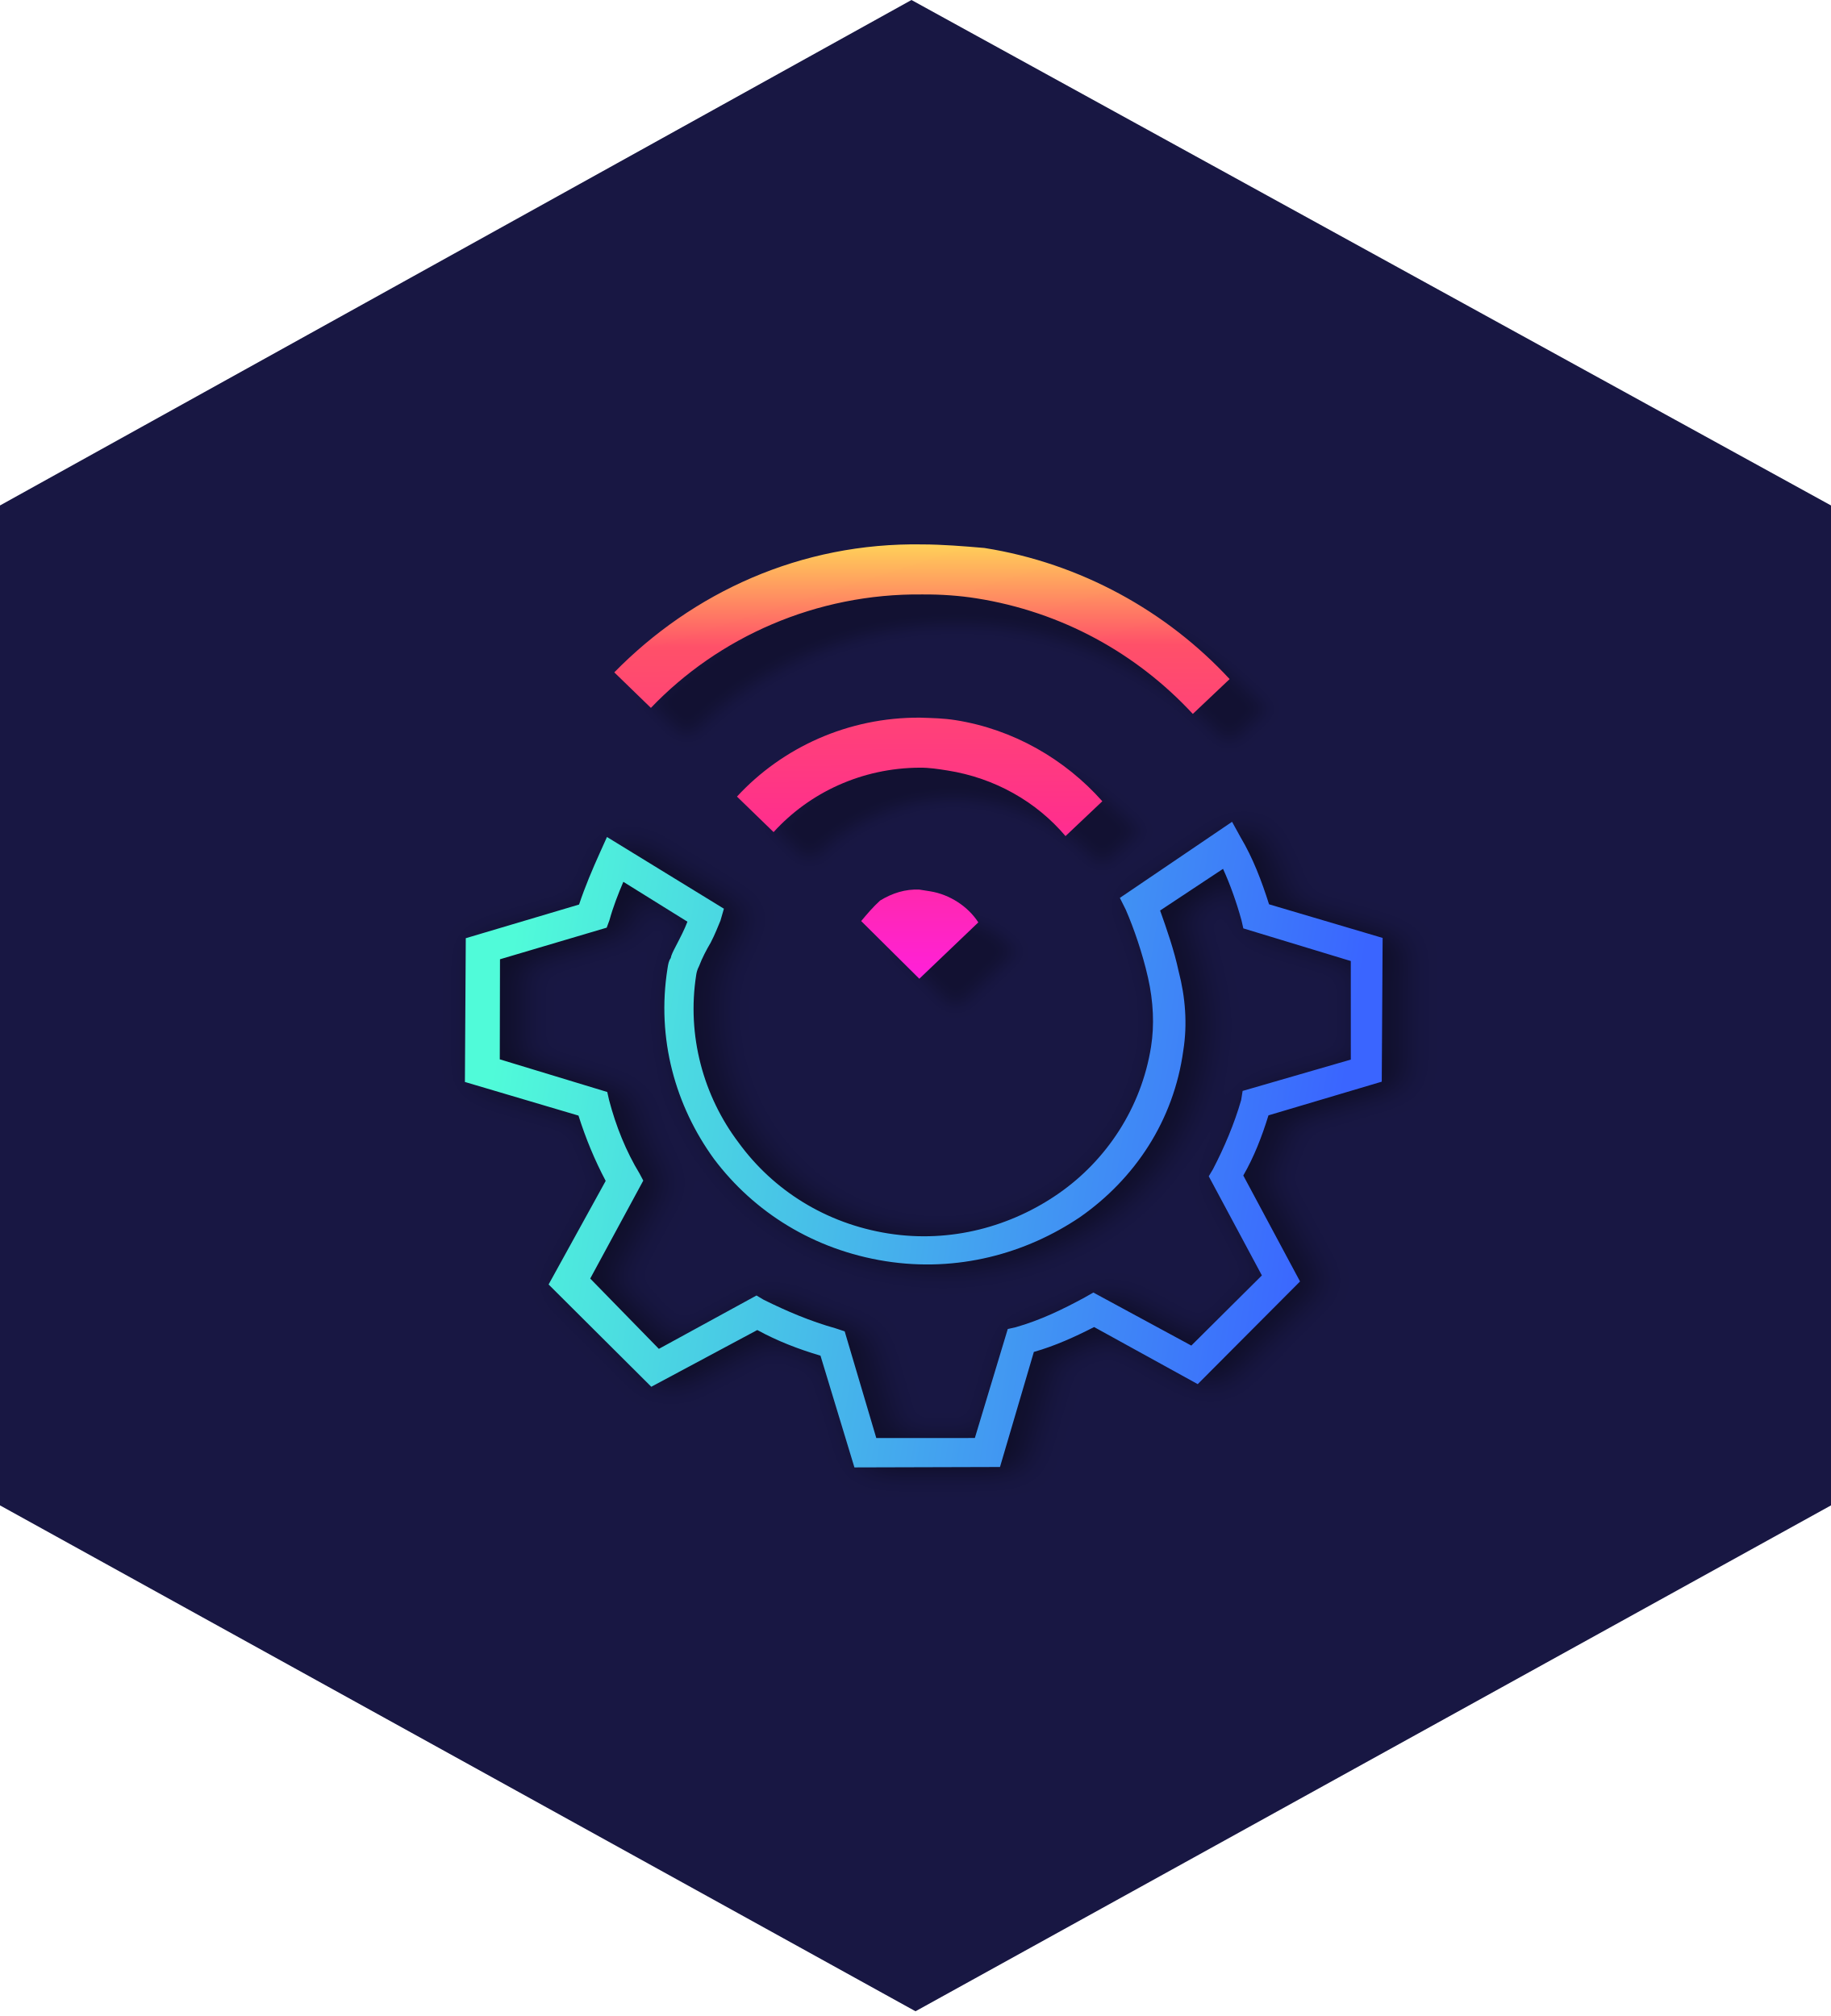
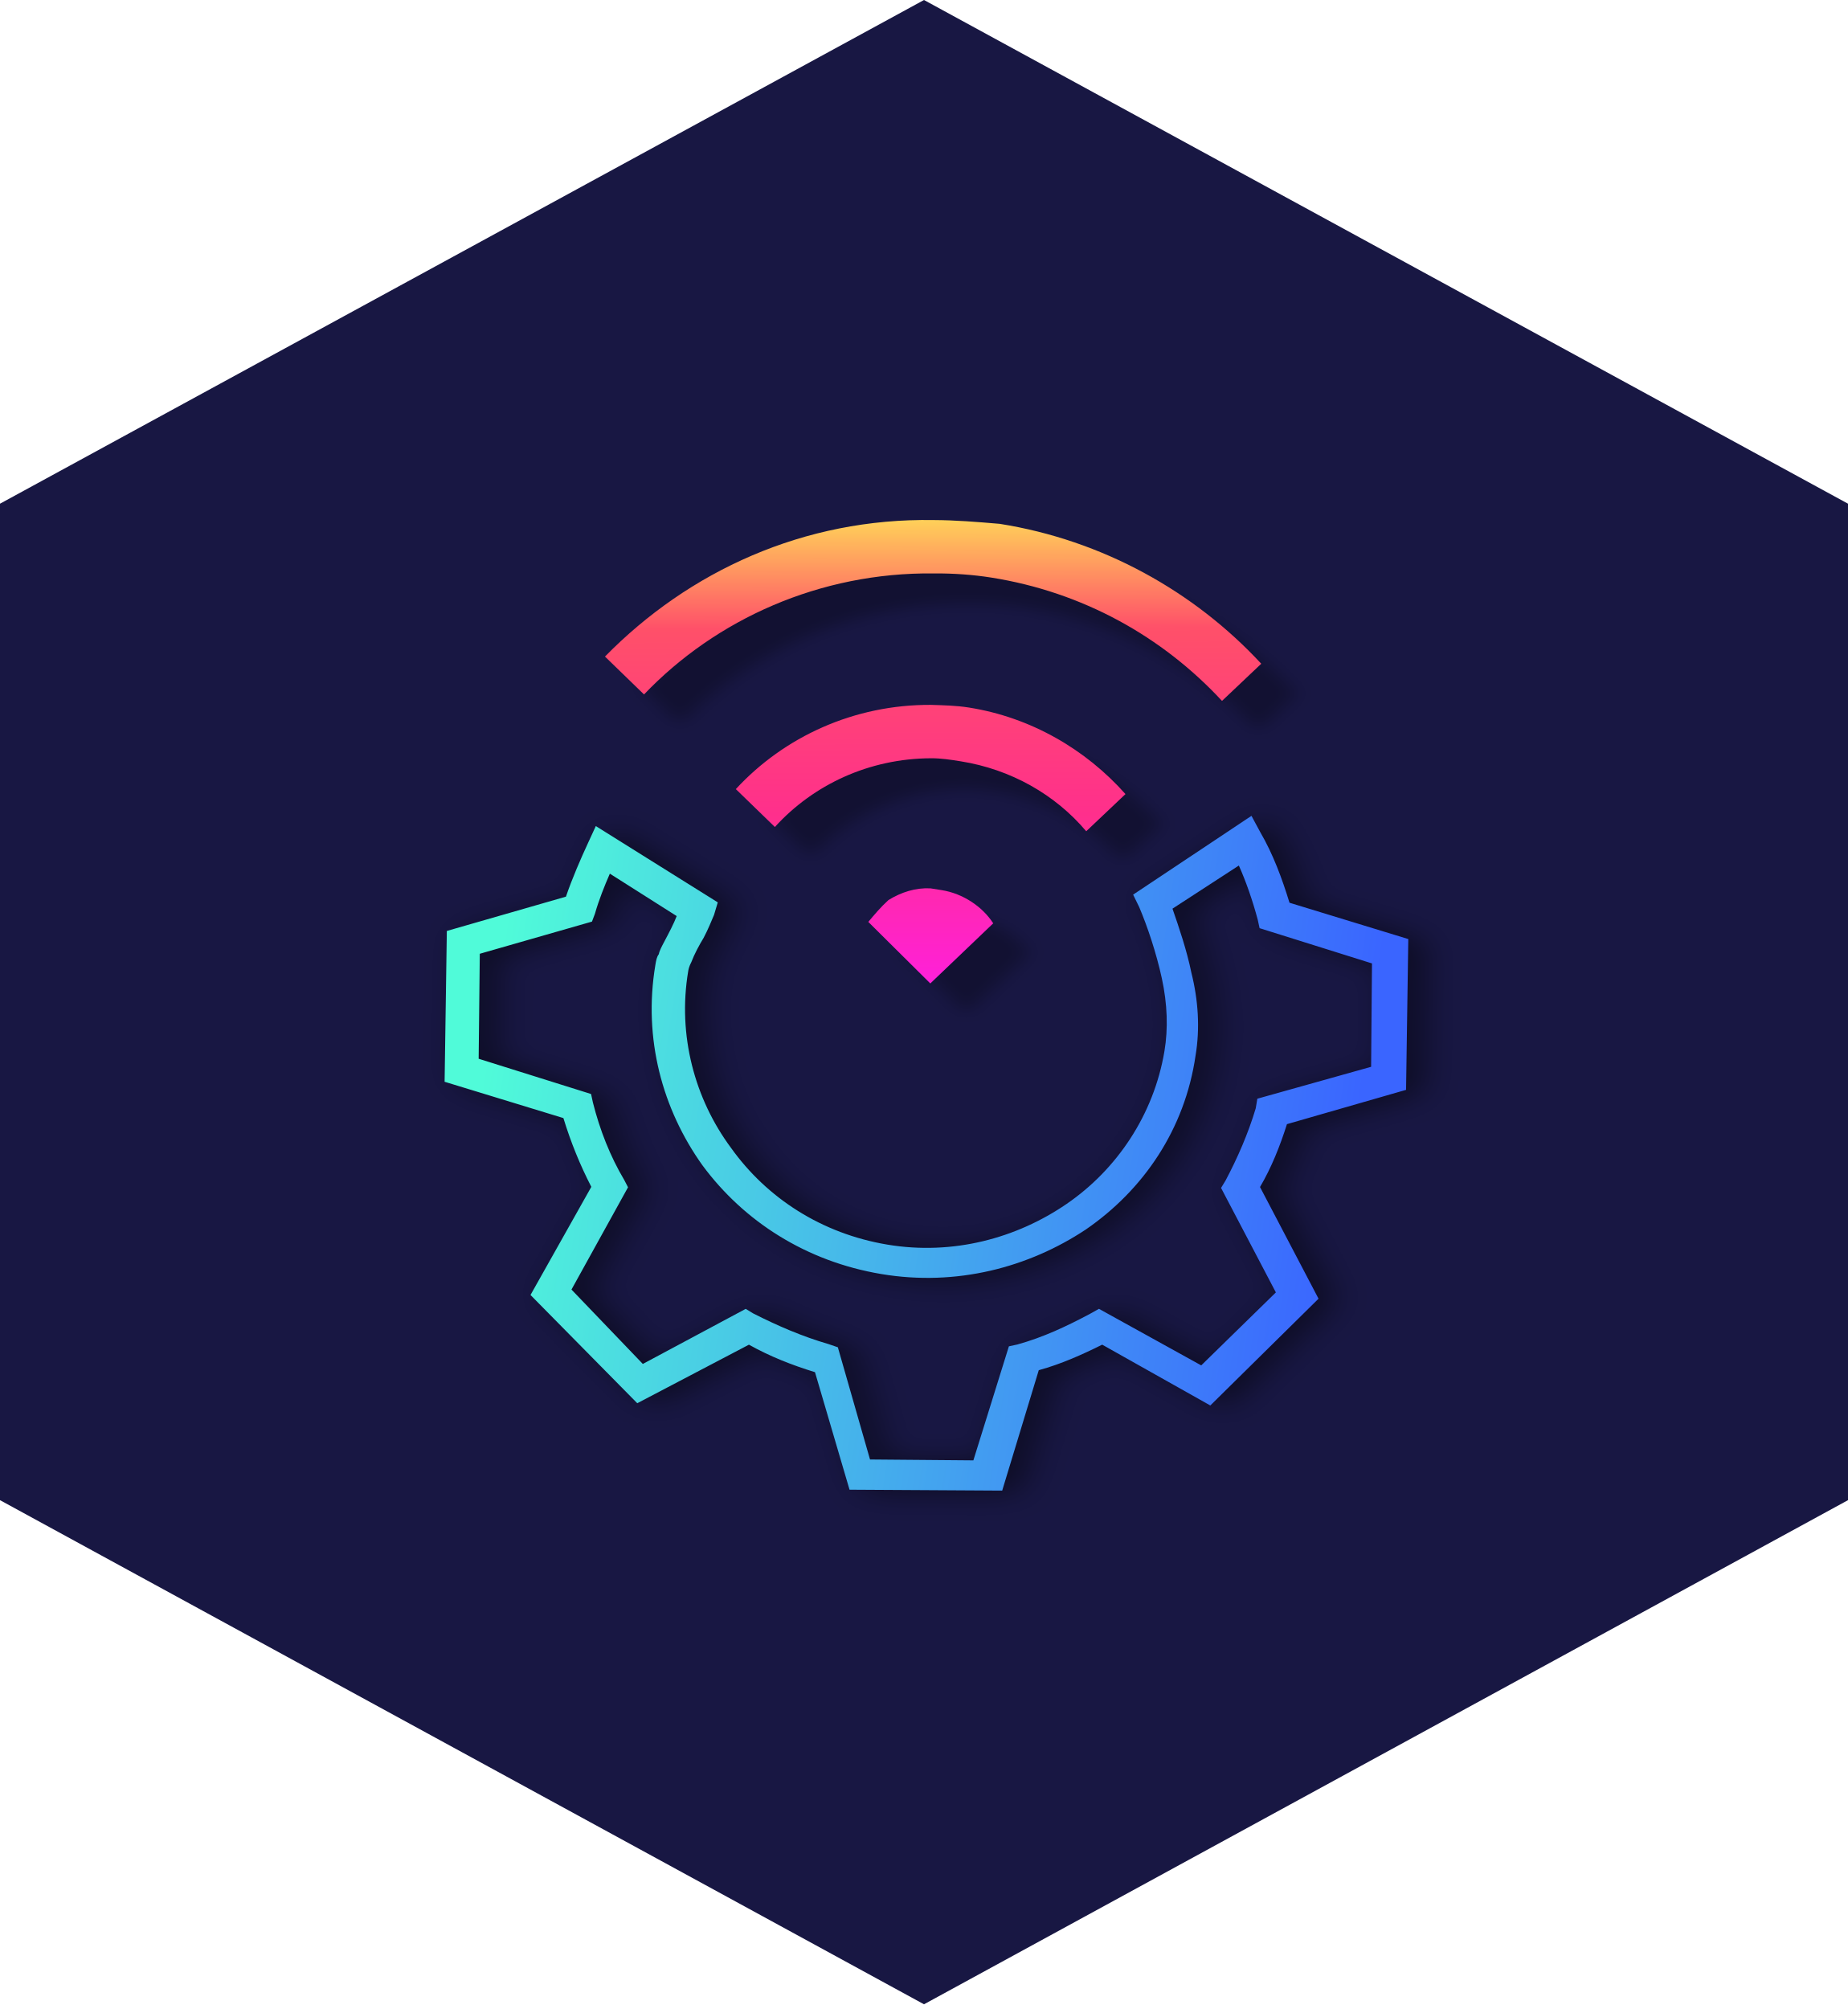
- <svg xmlns="http://www.w3.org/2000/svg" xmlns:xlink="http://www.w3.org/1999/xlink" width="227px" height="250px" viewBox="0 0 227 250" version="1.1">
+ <svg xmlns="http://www.w3.org/2000/svg" xmlns:xlink="http://www.w3.org/1999/xlink" width="230px" height="250px" viewBox="0 0 230 250" version="1.1">
  <defs>
    <linearGradient x1="50%" y1="5.351%" x2="50%" y2="95.813%" id="linearGradient-1">
      <stop stop-color="#50FBD9" offset="0%" />
      <stop stop-color="#3A65FF" offset="100%" />
    </linearGradient>
-     <path d="M142.671,162.04 C140.564,163.381 137.69,164.914 134.817,166.063 C131.943,167.213 129.07,167.787 126.388,167.787 C118.725,167.787 111.637,164.531 106.656,159.358 C101.675,154.186 98.418,147.098 98.418,139.243 C98.418,131.389 101.483,124.3 106.656,119.128 C111.637,113.956 118.725,110.699 126.388,110.699 C126.579,110.699 126.962,110.699 127.537,110.89 C128.495,111.082 129.644,111.465 130.602,111.848 C131.752,112.231 132.709,112.423 133.476,112.615 L135.008,112.806 L141.522,97.097 L139.415,96.522 C137.307,95.948 135.008,95.373 132.709,94.99 L126.388,81.771 L108.763,84.453 L106.847,99.013 C104.165,100.354 101.675,101.886 99.376,103.611 L85.583,98.63 L75.046,113.189 L84.05,125.067 C83.092,127.749 82.517,130.431 82.134,133.304 L69.107,139.626 L71.981,157.443 L86.732,159.358 C87.882,161.849 89.414,164.148 90.947,166.255 L85.966,180.048 L100.525,190.585 L112.403,181.581 C114.893,182.539 117.575,183.113 120.257,183.496 L126.579,196.715 L144.204,194.033 L146.12,179.473 C148.802,178.132 151.484,176.6 153.782,174.684 L155.507,173.343 L144.012,161.082 L142.671,162.04 Z M143.629,176.408 L142.671,176.791 L140.756,190.585 L128.686,192.5 L122.748,179.857 L121.598,179.857 C118.533,179.473 115.468,178.707 112.594,177.749 L111.637,177.366 L100.525,185.795 L90.564,178.516 L95.161,165.489 L94.395,164.531 C92.479,162.04 90.755,159.55 89.414,156.676 L89.031,155.718 L75.046,153.803 L73.13,141.734 L85.583,135.795 L85.774,134.645 C86.157,131.389 86.924,128.323 87.882,125.258 L88.265,124.3 L79.835,113.381 L87.115,103.611 L100.142,108.208 L100.908,107.634 C103.399,105.526 106.272,103.802 109.338,102.461 L110.295,102.078 L112.211,88.285 L124.472,86.369 L130.411,98.821 L131.368,99.013 C133.093,99.204 134.817,99.588 136.349,99.971 L132.709,108.592 C131.752,108.4 130.602,108.017 129.453,107.634 C128.878,107.442 128.303,107.251 127.92,107.251 C127.537,107.059 127.154,107.059 126.579,107.059 C117.767,107.059 109.912,110.699 104.165,116.446 C98.418,122.385 94.97,130.431 94.97,139.435 C94.97,148.439 98.61,156.485 104.165,162.423 C109.912,168.362 117.767,172.002 126.579,171.81 C129.836,171.81 133.093,171.044 136.158,169.703 C138.648,168.745 141.139,167.404 143.246,166.255 L149.568,173.151 C147.844,174.301 145.736,175.45 143.629,176.408 Z" id="path-2" />
+     <path d="M97.965,77.419 C95.71,78.772 92.644,80.306 89.588,81.436 C86.532,82.567 83.492,83.093 80.669,83.019 C72.604,82.807 65.234,79.185 60.135,73.604 C55.035,68.023 51.803,60.473 52.02,52.207 C52.236,43.941 55.657,36.565 61.244,31.264 C66.628,25.958 74.178,22.726 82.242,22.937 C82.444,22.942 82.847,22.953 83.447,23.17 C84.45,23.398 85.649,23.833 86.646,24.263 C87.845,24.698 88.848,24.926 89.649,25.148 L91.257,25.392 L98.545,9.039 L96.343,8.376 C94.141,7.713 91.738,7.045 89.329,6.578 L83.04,-7.507 L64.417,-5.17 L62,10.1 C59.14,11.437 56.477,12.981 54.01,14.733 L39.631,9.11 L28.141,24.143 L37.289,36.891 C36.207,39.688 35.528,42.494 35.046,45.508 L21.162,51.802 L23.695,70.632 L39.167,73.055 C40.308,75.707 41.857,78.169 43.412,80.429 L37.79,94.808 L52.823,106.298 L65.571,97.15 C68.166,98.226 70.972,98.905 73.785,99.382 L80.074,113.468 L98.696,111.131 L101.114,95.861 C103.973,94.524 106.838,92.985 109.31,91.032 L111.162,89.668 L99.403,76.448 L97.965,77.419 Z M98.479,92.238 L97.461,92.615 L95.064,107.079 L82.31,108.762 L76.408,95.292 L75.198,95.26 C71.983,94.772 68.778,93.882 65.78,92.794 L64.783,92.365 L52.857,100.93 L42.573,92.994 L47.771,79.41 L46.991,78.381 C45.044,75.707 43.298,73.039 41.966,69.978 L41.589,68.959 L26.923,66.557 L25.24,53.803 L38.509,47.896 L38.742,46.691 C39.235,43.274 40.126,40.07 41.218,36.87 L41.648,35.873 L33.078,24.148 L41.009,14.066 L54.592,19.264 L55.414,18.68 C58.093,16.531 61.165,14.796 64.428,13.469 L65.446,13.092 L67.843,-1.371 L80.799,-3.05 L86.706,10.219 L87.709,10.447 C89.518,10.696 91.322,11.147 92.924,11.592 L88.856,20.565 C87.853,20.337 86.654,19.902 85.455,19.467 C84.855,19.25 84.256,19.032 83.853,19.022 C83.455,18.809 83.051,18.799 82.447,18.783 C73.172,18.54 64.806,22.154 58.599,28.045 C52.387,34.136 48.536,42.509 48.288,51.985 C48.039,61.461 51.648,70.029 57.332,76.433 C63.216,82.841 71.382,86.888 80.662,86.93 C84.09,87.019 87.538,86.303 90.801,84.976 C93.448,84.036 96.106,82.694 98.356,81.542 L104.819,88.974 C102.973,90.137 100.723,91.288 98.479,92.238 Z" id="path-2" />
    <filter x="-50%" y="-50%" width="200%" height="200%" filterUnits="objectBoundingBox" id="filter-3">
      <feOffset dx="0" dy="2" in="SourceAlpha" result="shadowOffsetOuter1" />
      <feGaussianBlur stdDeviation="2" in="shadowOffsetOuter1" result="shadowBlurOuter1" />
      <feColorMatrix values="0 0 0 0 0   0 0 0 0 0   0 0 0 0 0  0 0 0 0.5 0" type="matrix" in="shadowBlurOuter1" />
    </filter>
    <linearGradient x1="100%" y1="34.868%" x2="0%" y2="57.778%" id="linearGradient-4">
      <stop stop-color="#FFE656" offset="0%" />
      <stop stop-color="#FF5069" offset="26.313%" />
      <stop stop-color="#FF2F8C" offset="65.023%" />
      <stop stop-color="#FF20DA" offset="100%" />
    </linearGradient>
-     <path d="M104.475,73.517 C111.371,78.115 116.352,85.586 117.693,94.398 C117.885,95.931 118.076,97.272 118.076,98.804 C118.076,106.084 115.394,112.981 110.988,118.345 L106.007,114.513 C109.647,110.299 111.754,104.743 111.754,98.804 C111.754,97.655 111.754,96.506 111.563,95.356 C110.413,88.268 106.39,82.329 100.835,78.689 L104.475,73.517 Z M138.958,91.333 C139.341,93.824 139.532,96.314 139.724,98.996 C139.724,111.065 135.509,122.559 128.421,131.563 L123.44,127.732 C129.762,119.686 133.402,109.724 133.402,98.996 C133.402,96.889 133.21,94.59 132.827,92.291 C130.912,79.264 123.632,68.153 113.67,61.256 L117.31,56.084 C128.613,64.13 136.85,76.39 138.958,91.333 Z M91.639,91.142 C92.597,91.716 93.555,92.291 94.513,93.057 C95.662,94.398 96.428,95.931 96.62,97.655 L96.62,98.996 C96.62,101.486 95.471,103.977 93.746,105.509 L85.7,99.379 L91.639,91.142 Z" id="path-5" />
+     <path d="M58.614,13.144 C65.998,18.067 71.331,26.066 72.767,35.501 C72.972,37.142 73.177,38.578 73.177,40.219 C73.177,48.013 70.306,55.397 65.588,61.14 L60.255,57.038 C64.152,52.526 66.408,46.577 66.408,40.219 C66.408,38.988 66.408,37.758 66.203,36.527 C64.973,28.938 60.665,22.579 54.717,18.682 L58.614,13.144 Z M95.534,32.219 C95.945,34.886 96.15,37.552 96.355,40.424 C96.355,53.346 91.842,65.653 84.253,75.293 L78.92,71.191 C85.689,62.576 89.586,51.91 89.586,40.424 C89.586,38.168 89.381,35.706 88.971,33.245 C86.92,19.297 79.125,7.401 68.46,0.017 L72.357,-5.521 C84.458,3.093 93.278,16.221 95.534,32.219 Z M44.872,32.014 C45.897,32.63 46.923,33.245 47.948,34.066 C49.179,35.501 49.999,37.142 50.205,38.988 L50.205,40.424 C50.205,43.09 48.974,45.757 47.128,47.398 L38.513,40.834 L44.872,32.014 Z" id="path-5" />
    <filter x="-50%" y="-50%" width="200%" height="200%" filterUnits="objectBoundingBox" id="filter-6">
      <feOffset dx="-3" dy="5" in="SourceAlpha" result="shadowOffsetOuter1" />
      <feGaussianBlur stdDeviation="1" in="shadowOffsetOuter1" result="shadowBlurOuter1" />
      <feColorMatrix values="0 0 0 0 0   0 0 0 0 0   0 0 0 0 0  0 0 0 0.26 0" type="matrix" in="shadowBlurOuter1" />
    </filter>
  </defs>
  <g id="Page-1" stroke="none" stroke-width="1" fill="none" fill-rule="evenodd">
-     <polygon id="hexagon" fill="#181743" points="0 62.68 113 0 227 62.68 227 186.68 113.5 249.414 0 186.68" />
-     <g id="Shape" fill-rule="nonzero" transform="translate(112.307, 139.2431) rotate(279) translate(-112.307, -139.2431) ">
-       <use fill="black" fill-opacity="1" filter="url(#filter-3)" xlink:href="#path-2" />
-       <use fill="url(#linearGradient-1)" fill-rule="evenodd" xlink:href="#path-2" />
-     </g>
-     <g id="Combined-Shape" fill-rule="nonzero" transform="translate(112.7121, 93.82356) rotate(279) translate(-112.7121, -93.82356) ">
-       <use fill="black" fill-opacity="1" filter="url(#filter-6)" xlink:href="#path-5" />
-       <use fill="url(#linearGradient-4)" fill-rule="evenodd" xlink:href="#path-5" />
+     <polygon id="hexagon" fill="#181743" points="0 62.68 115 0 230 62.68 230 186.68 115 249.414 0 186.68" />
+     <g id="Group" transform="translate(47, 58)" fill-rule="nonzero">
+       <g id="Shape" transform="translate(0, 30)">
+         <g transform="translate(66.16182, 52.98032) rotate(278) translate(-66.16182, -52.98032) ">
+           <use fill="black" fill-opacity="1" filter="url(#filter-3)" xlink:href="#path-2" />
+           <use fill="url(#linearGradient-1)" fill-rule="evenodd" xlink:href="#path-2" />
+         </g>
+       </g>
+       <g id="Combined-Shape" transform="translate(67.43401, 34.88596) rotate(279) translate(-67.43401, -34.88596) ">
+         <use fill="black" fill-opacity="1" filter="url(#filter-6)" xlink:href="#path-5" />
+         <use fill="url(#linearGradient-4)" fill-rule="evenodd" xlink:href="#path-5" />
+       </g>
    </g>
  </g>
</svg>
